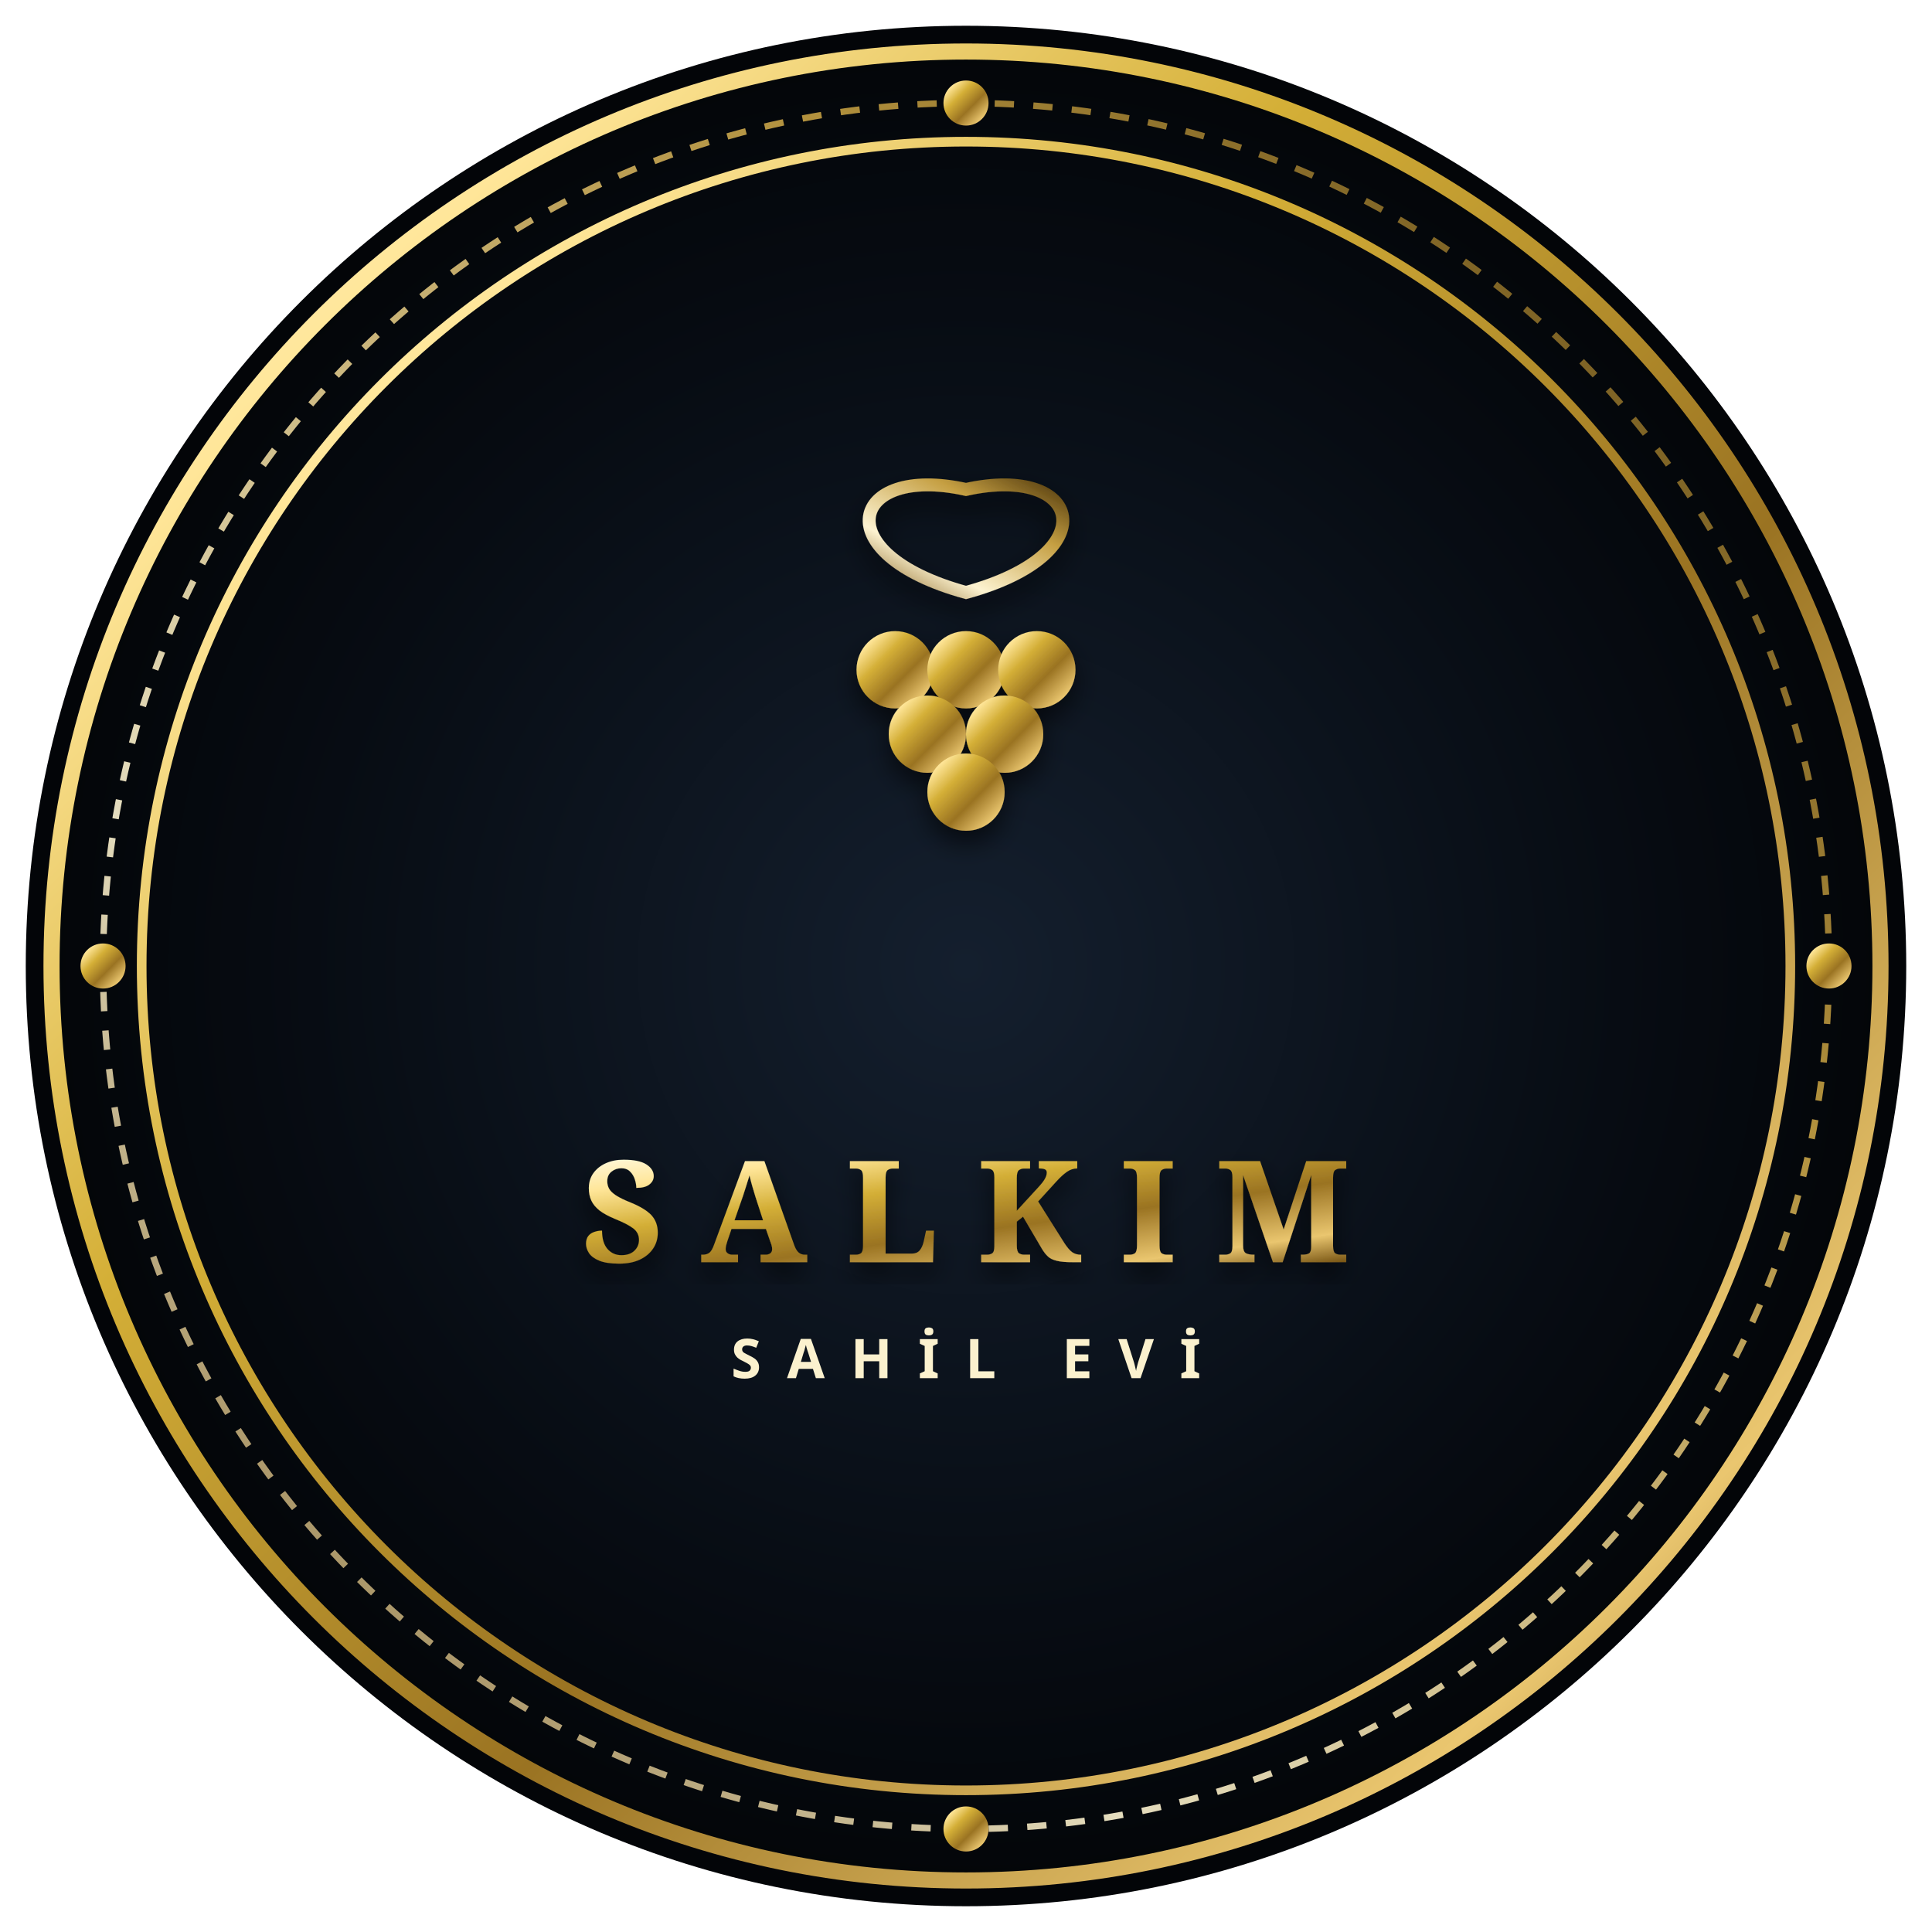
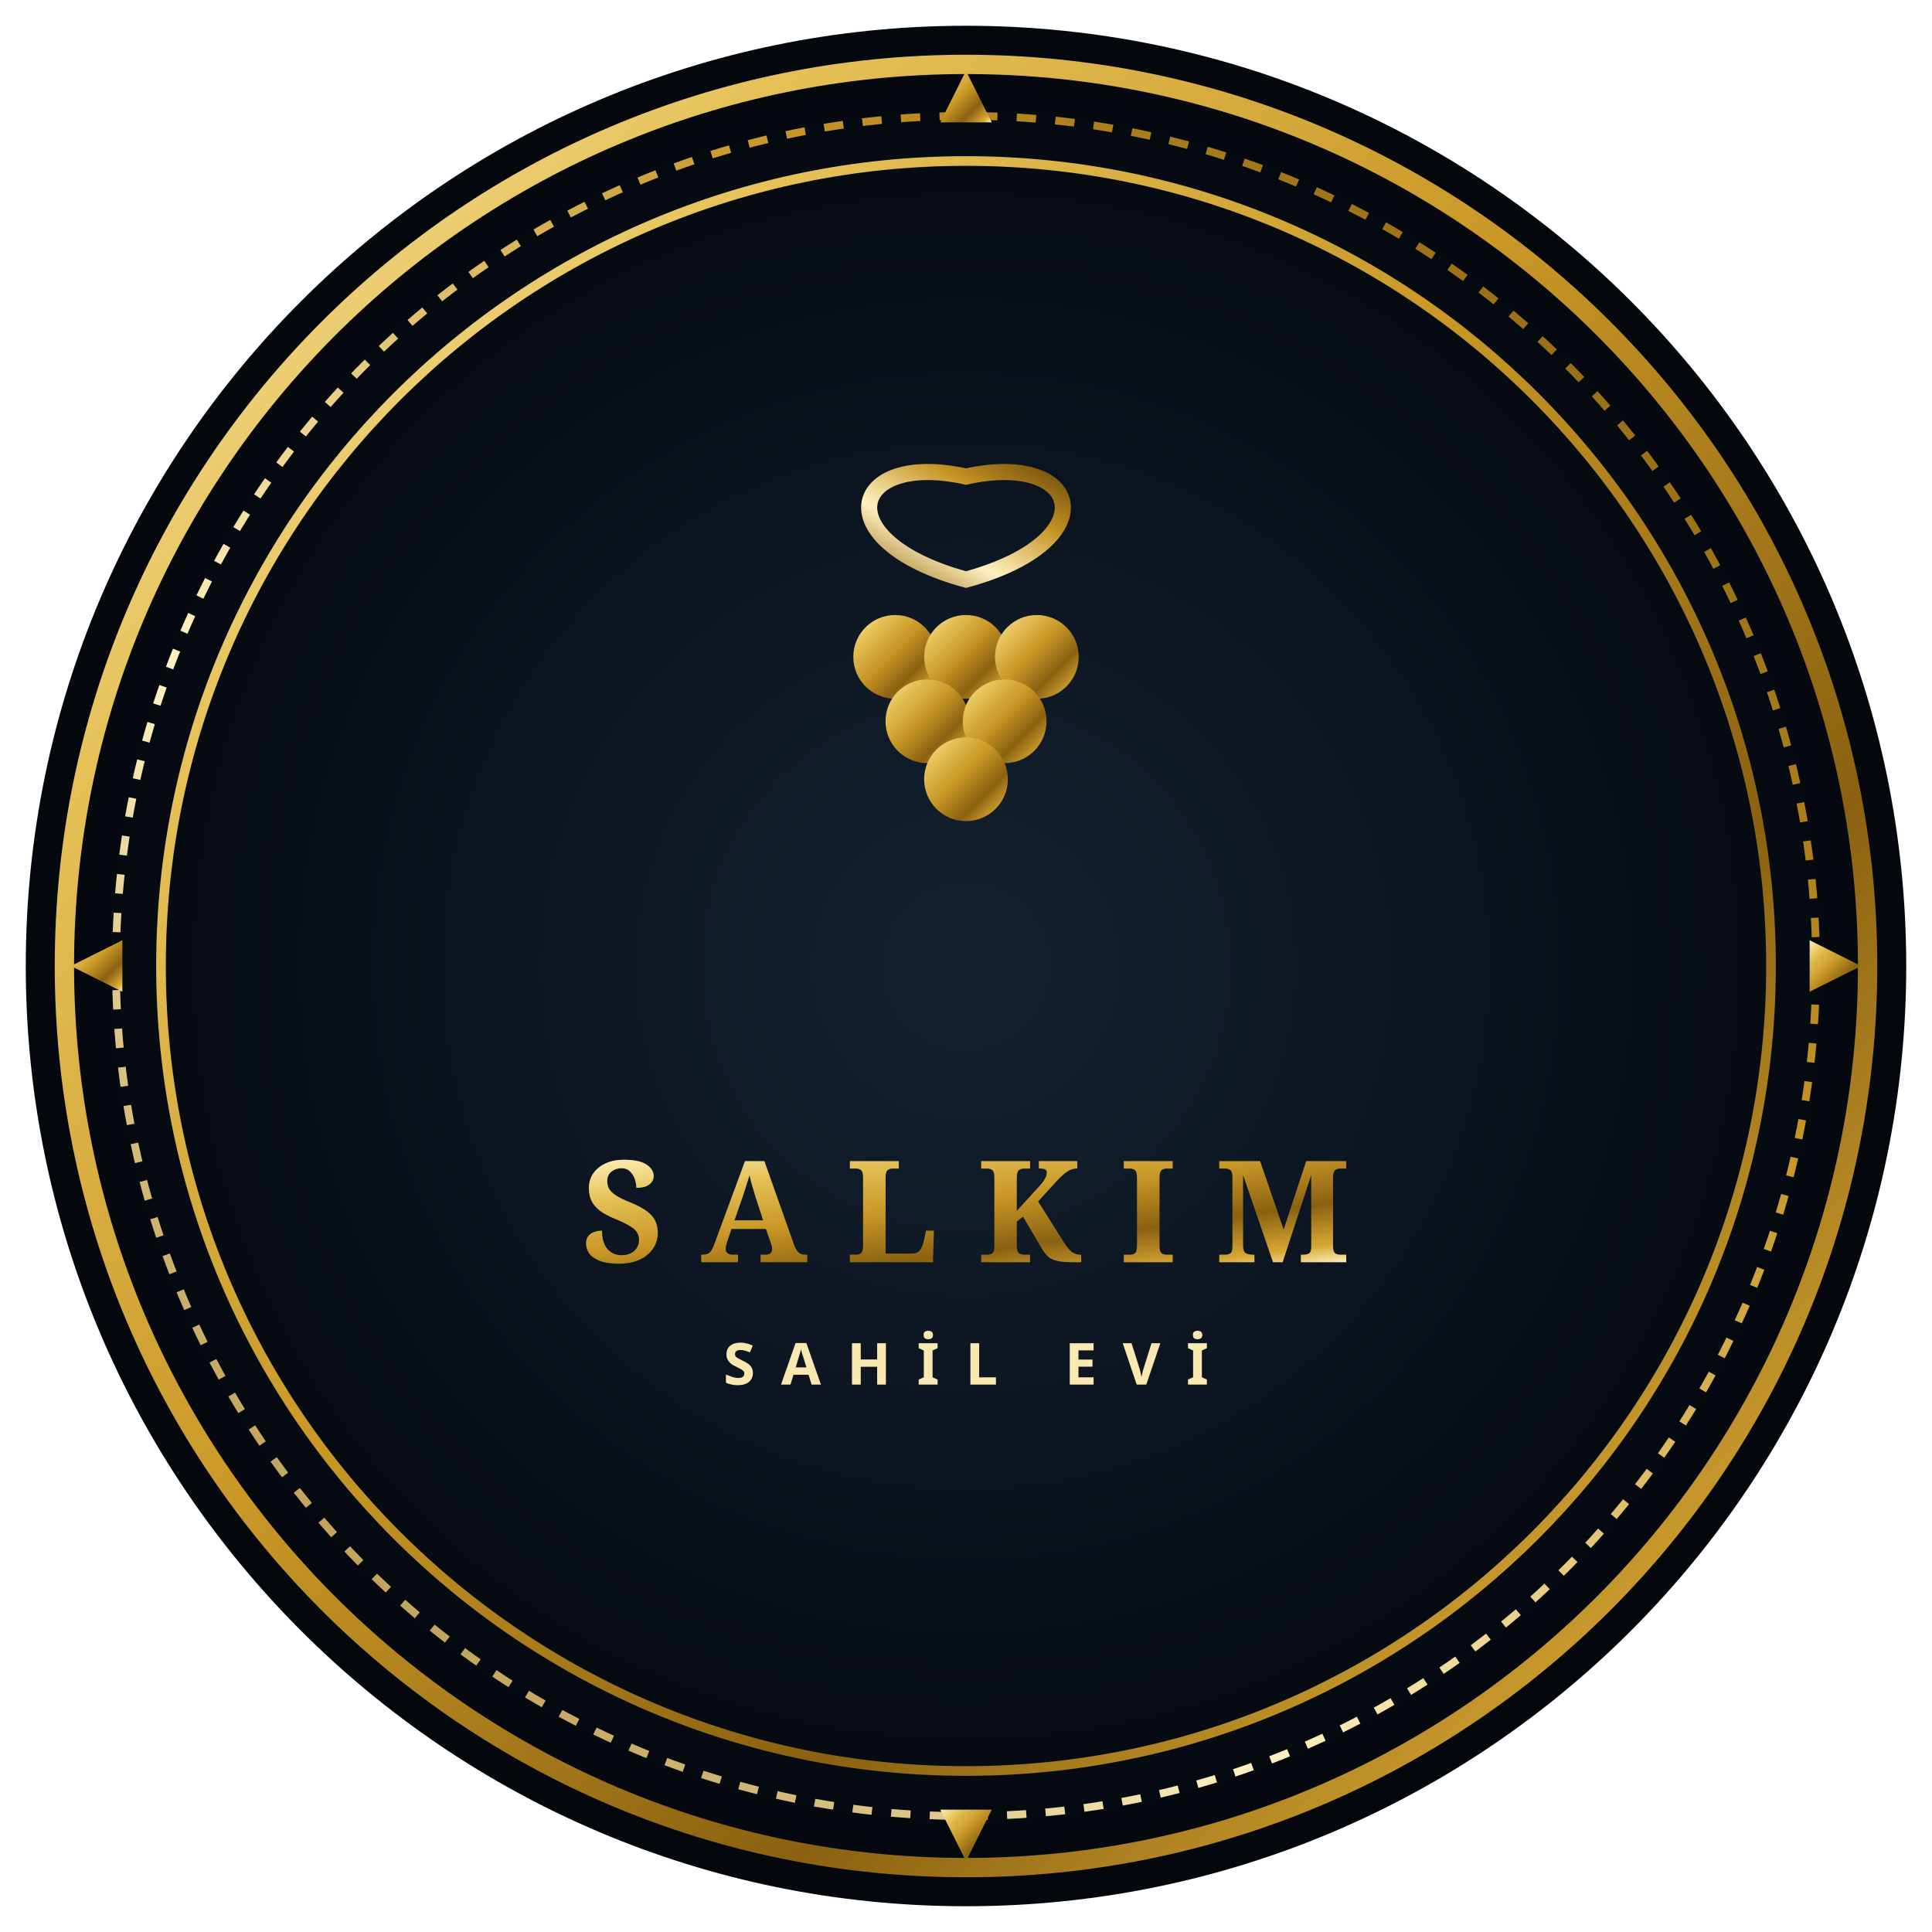
- <svg xmlns="http://www.w3.org/2000/svg" viewBox="0 0 300 300" width="100%" height="100%">
+ <svg xmlns="http://www.w3.org/2000/svg" viewBox="0 0 300 300" width="300" height="300">
  <defs>
-     <linearGradient id="d_gold3D" x1="0%" y1="0%" x2="100%" y2="100%">
-       <stop offset="0%" stop-color="#fff8db" />
-       <stop offset="15%" stop-color="#ffe699" />
-       <stop offset="35%" stop-color="#d4af37" />
-       <stop offset="60%" stop-color="#9a7322" />
-       <stop offset="85%" stop-color="#eac66f" />
-       <stop offset="100%" stop-color="#735010" />
+     <linearGradient id="goldLinear" x1="0%" y1="0%" x2="100%" y2="100%">
+       <stop offset="0%" stop-color="#fff0b8" />
+       <stop offset="20%" stop-color="#e5c158" />
+       <stop offset="45%" stop-color="#c99726" />
+       <stop offset="70%" stop-color="#8a6111" />
+       <stop offset="90%" stop-color="#d8a834" />
+       <stop offset="100%" stop-color="#fdf2c6" />
    </linearGradient>
-     <linearGradient id="d_goldSheen" x1="0%" y1="100%" x2="100%" y2="0%">
-       <stop offset="0%" stop-color="#805b18" />
-       <stop offset="30%" stop-color="#fdf3d1" />
-       <stop offset="70%" stop-color="#c59f42" />
-       <stop offset="100%" stop-color="#543c0f" />
+     <linearGradient id="goldRadial" x1="0%" y1="100%" x2="100%" y2="0%">
+       <stop offset="0%" stop-color="#9a6e18" />
+       <stop offset="35%" stop-color="#fff2c2" />
+       <stop offset="70%" stop-color="#c59424" />
+       <stop offset="100%" stop-color="#734f0c" />
    </linearGradient>
-     <filter id="d_emboss" x="-20%" y="-20%" width="140%" height="140%">
-       <feDropShadow dx="0" dy="2" stdDeviation="2" flood-color="#000000" flood-opacity="0.6" />
-     </filter>
-     <radialGradient id="d_darkGlow" cx="50%" cy="50%" r="50%">
-       <stop offset="0%" stop-color="#141f2e" />
-       <stop offset="70%" stop-color="#070c13" />
-       <stop offset="100%" stop-color="#030508" />
+     <radialGradient id="darkBg" cx="50%" cy="50%" r="50%">
+       <stop offset="0%" stop-color="#152232" />
+       <stop offset="65%" stop-color="#09101a" />
+       <stop offset="100%" stop-color="#04070c" />
    </radialGradient>
-     <radialGradient id="d_lightGlow" cx="50%" cy="50%" r="50%">
-       <stop offset="0%" stop-color="#ffffff" />
-       <stop offset="70%" stop-color="#faf7f0" />
-       <stop offset="100%" stop-color="#f0ebe0" />
+     <radialGradient id="emeraldBg" cx="50%" cy="50%" r="50%">
+       <stop offset="0%" stop-color="#1b4634" />
+       <stop offset="65%" stop-color="#0c251b" />
+       <stop offset="100%" stop-color="#05140e" />
    </radialGradient>
  </defs>
-   <circle cx="150" cy="150" r="146" fill="url(#d_darkGlow)" />
-   <circle cx="150" cy="150" r="142" fill="none" stroke="url(#d_gold3D)" stroke-width="2.5" />
-   <circle cx="150" cy="150" r="134" fill="none" stroke="url(#d_goldSheen)" stroke-width="1" stroke-dasharray="3 3" opacity="0.9" />
-   <circle cx="150" cy="150" r="128" fill="none" stroke="url(#d_gold3D)" stroke-width="1.5" />
-   <circle cx="150" cy="16" r="3.5" fill="url(#d_gold3D)" />
-   <circle cx="150" cy="284" r="3.5" fill="url(#d_gold3D)" />
-   <circle cx="16" cy="150" r="3.5" fill="url(#d_gold3D)" />
-   <circle cx="284" cy="150" r="3.5" fill="url(#d_gold3D)" />
-   <g transform="translate(150, 112)" filter="url(#d_emboss)">
-     <path d="M0 -36 C-18 -40 -22 -26 0 -20 C22 -26 18 -40 0 -36 Z" fill="none" stroke="url(#d_goldSheen)" stroke-width="2" />
-     <circle cx="-11" cy="-8" r="6" fill="url(#d_gold3D)" />
-     <circle cx="0" cy="-8" r="6" fill="url(#d_gold3D)" />
-     <circle cx="11" cy="-8" r="6" fill="url(#d_gold3D)" />
-     <circle cx="-6" cy="2" r="6" fill="url(#d_gold3D)" />
-     <circle cx="6" cy="2" r="6" fill="url(#d_gold3D)" />
-     <circle cx="0" cy="11" r="6" fill="url(#d_gold3D)" />
+   <circle cx="150" cy="150" r="146" fill="url(#darkBg)" />
+   <circle cx="150" cy="150" r="140" fill="none" stroke="url(#goldLinear)" stroke-width="3" />
+   <circle cx="150" cy="150" r="132" fill="none" stroke="url(#goldRadial)" stroke-width="1.2" stroke-dasharray="3 3" />
+   <circle cx="150" cy="150" r="125" fill="none" stroke="url(#goldLinear)" stroke-width="1.5" />
+   <polygon points="150,11 154,19 146,19" fill="url(#goldLinear)" />
+   <polygon points="150,289 154,281 146,281" fill="url(#goldLinear)" />
+   <polygon points="11,150 19,154 19,146" fill="url(#goldLinear)" />
+   <polygon points="289,150 281,154 281,146" fill="url(#goldLinear)" />
+   <g transform="translate(150, 110)">
+     <path d="M0 -36 C-18 -40 -22 -26 0 -20 C22 -26 18 -40 0 -36 Z" fill="none" stroke="url(#goldRadial)" stroke-width="2.5" />
+     <circle cx="-11" cy="-8" r="6.5" fill="url(#goldLinear)" />
+     <circle cx="0" cy="-8" r="6.5" fill="url(#goldLinear)" />
+     <circle cx="11" cy="-8" r="6.5" fill="url(#goldLinear)" />
+     <circle cx="-6" cy="2" r="6.5" fill="url(#goldLinear)" />
+     <circle cx="6" cy="2" r="6.5" fill="url(#goldLinear)" />
+     <circle cx="0" cy="11" r="6.5" fill="url(#goldLinear)" />
  </g>
-   <text x="150" y="196" font-family="'Cinzel', serif" font-size="22" font-weight="700" fill="url(#d_gold3D)" text-anchor="middle" letter-spacing="6" filter="url(#d_emboss)">SALKIM</text>
-   <text x="150" y="214" font-family="'Plus Jakarta Sans', sans-serif" font-size="8.5" font-weight="700" fill="#fbf1ce" text-anchor="middle" letter-spacing="4">SAHİL EVİ</text>
+   <text x="150" y="196" font-family="'Cinzel', Georgia, serif" font-size="22" font-weight="700" fill="url(#goldLinear)" text-anchor="middle" letter-spacing="6">SALKIM</text>
+   <text x="150" y="215" font-family="'Plus Jakarta Sans', sans-serif" font-size="9" font-weight="700" fill="#f9e8af" text-anchor="middle" letter-spacing="4">SAHİL EVİ</text>
</svg>
